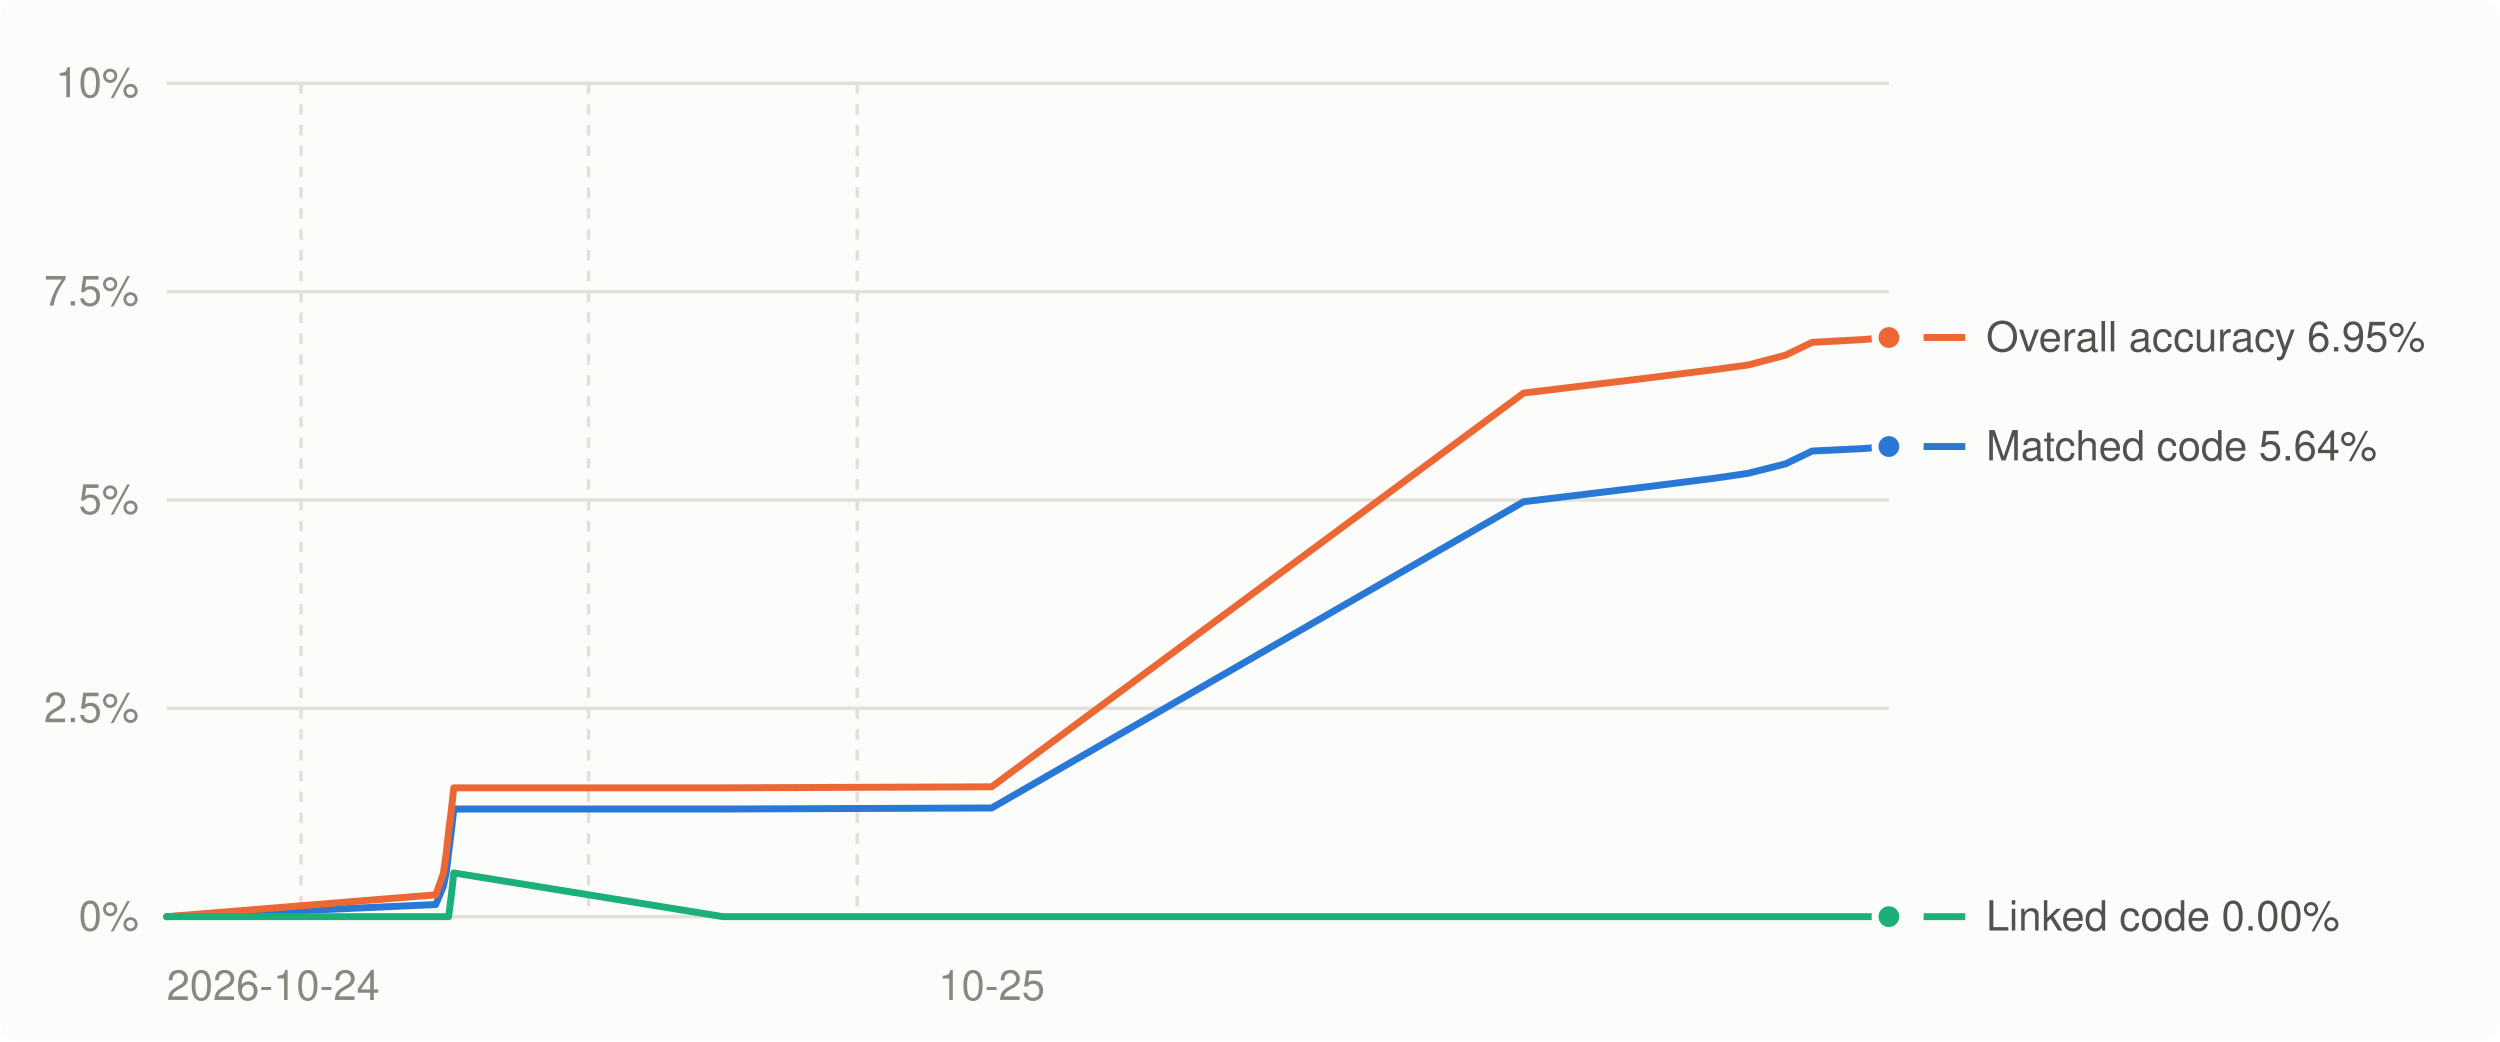
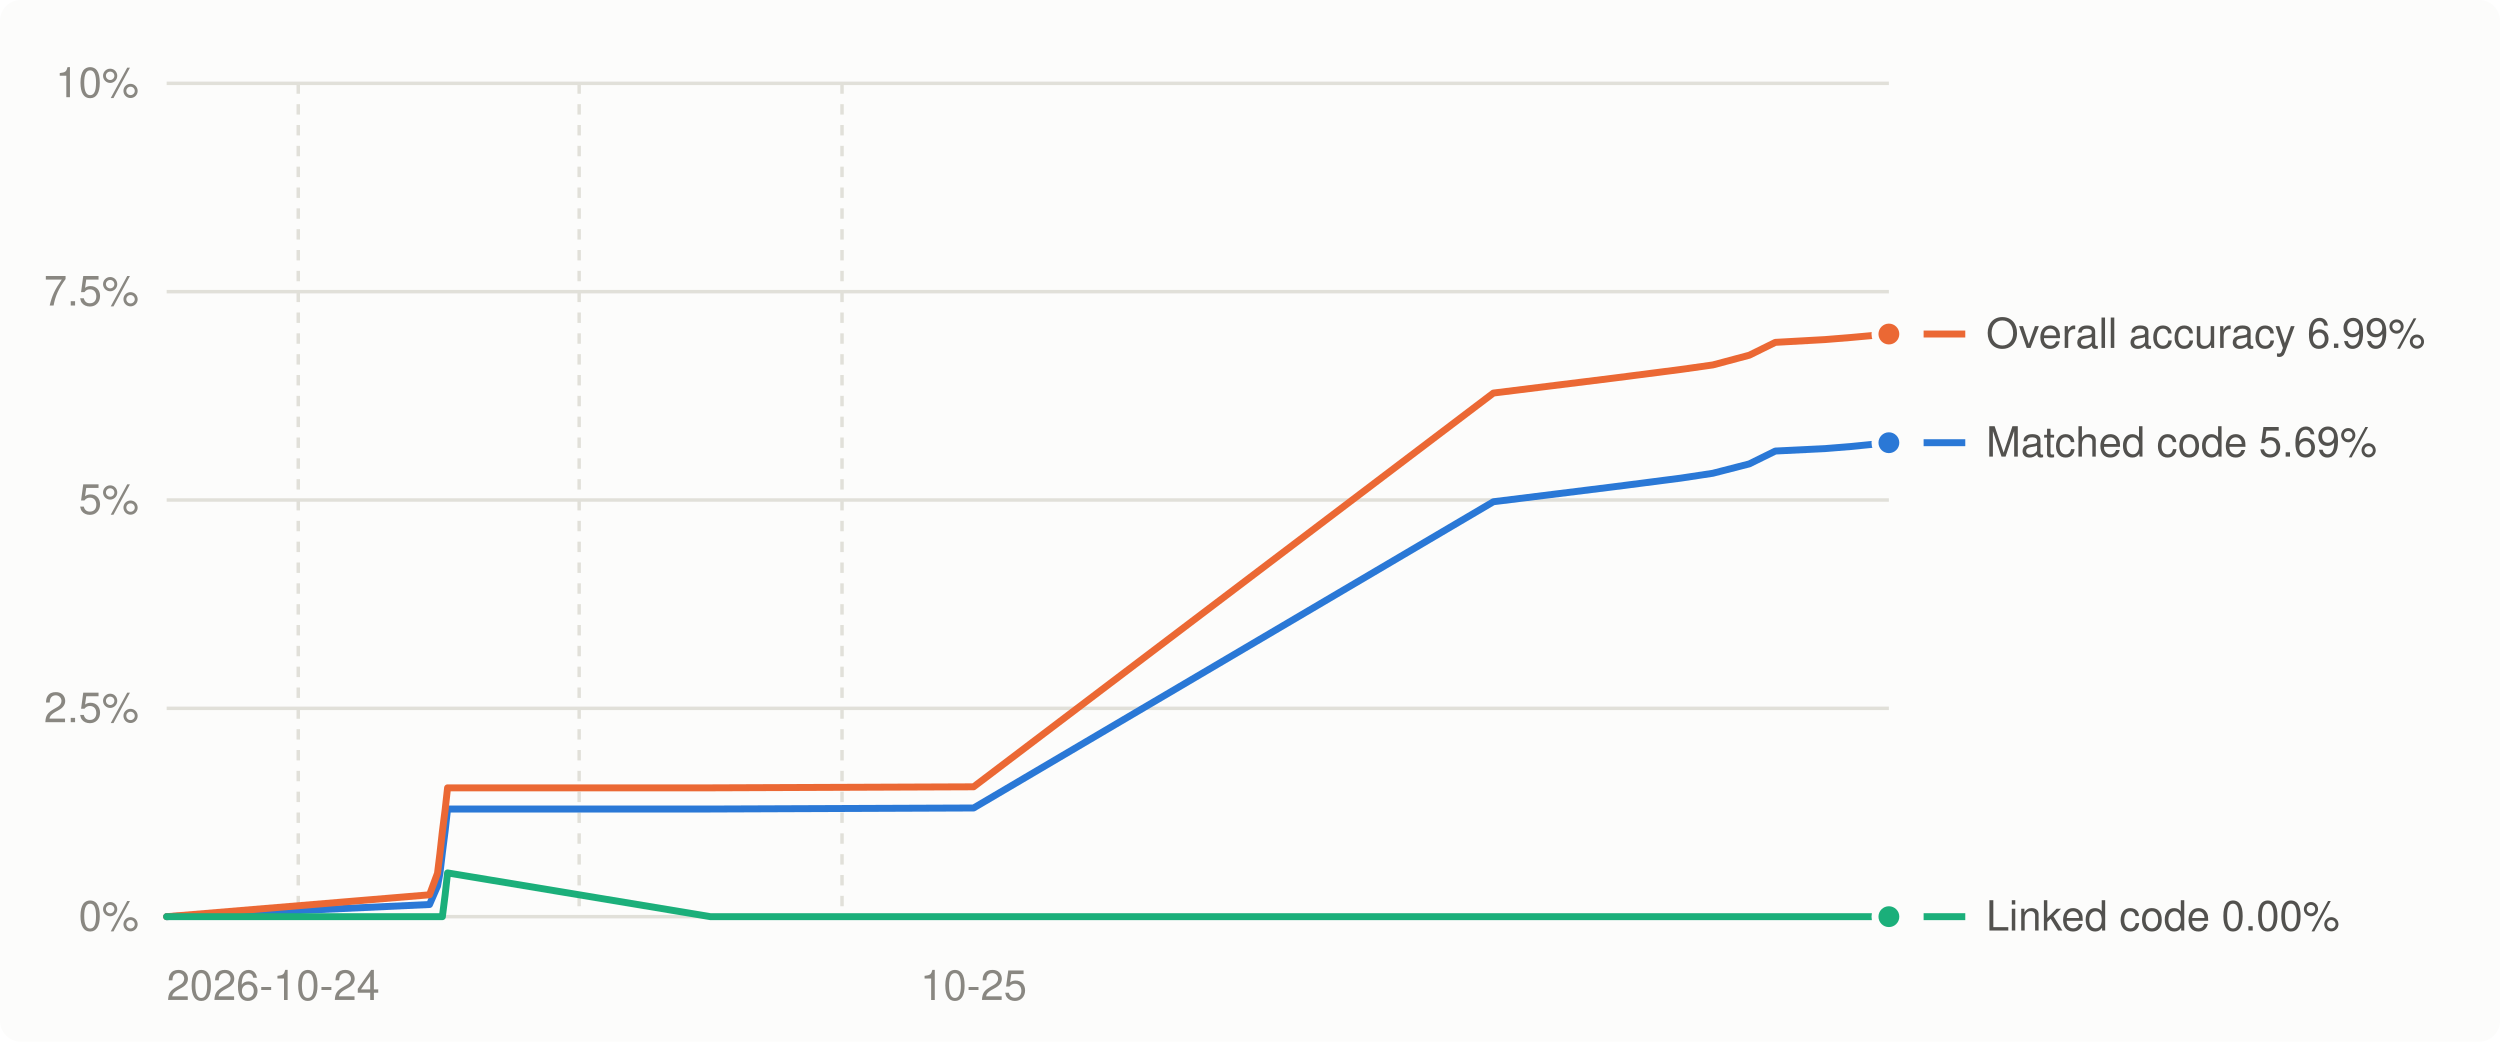
<svg xmlns="http://www.w3.org/2000/svg" viewBox="0 0 720 300" width="720" height="300" role="img" aria-label="Decompilation progress over time (USA)">
  <style>
.bg{fill:#fcfcfb}.grid{stroke:#e1e0d9}.muted{fill:#898781}.lbl{fill:#52514e}.ln0{stroke:#2a78d6}.dot0{fill:#2a78d6;stroke:#fcfcfb}.ln1{stroke:#eb6834}.dot1{fill:#eb6834;stroke:#fcfcfb}.ln2{stroke:#1baf7a}.dot2{fill:#1baf7a;stroke:#fcfcfb}
@media (prefers-color-scheme: dark){.bg{fill:#1a1a19}.grid{stroke:#2c2c2a}.muted{fill:#898781}.lbl{fill:#c3c2b7}.ln0{stroke:#3987e5}.dot0{fill:#3987e5;stroke:#1a1a19}.ln1{stroke:#d95926}.dot1{fill:#d95926;stroke:#1a1a19}.ln2{stroke:#199e70}.dot2{fill:#199e70;stroke:#1a1a19}}
text{font:12px -apple-system,BlinkMacSystemFont,'Segoe UI',Helvetica,Arial,sans-serif}
</style>
  <rect class="bg" width="720" height="300" rx="6" />
  <line x1="48" x2="544" y1="264.0" y2="264.0" class="grid" stroke-width="1" />
  <text x="40" y="268.0" class="muted" text-anchor="end">0%</text>
  <line x1="48" x2="544" y1="204.0" y2="204.0" class="grid" stroke-width="1" />
  <text x="40" y="208.0" class="muted" text-anchor="end">2.5%</text>
  <line x1="48" x2="544" y1="144.0" y2="144.0" class="grid" stroke-width="1" />
  <text x="40" y="148.0" class="muted" text-anchor="end">5%</text>
  <line x1="48" x2="544" y1="84.0" y2="84.0" class="grid" stroke-width="1" />
  <text x="40" y="88.0" class="muted" text-anchor="end">7.5%</text>
  <line x1="48" x2="544" y1="24.0" y2="24.0" class="grid" stroke-width="1" />
  <text x="40" y="28.0" class="muted" text-anchor="end">10%</text>
-   <line x1="86.7" x2="86.7" y1="24" y2="264" class="grid" stroke-width="1" stroke-dasharray="3 3" />
-   <line x1="169.5" x2="169.5" y1="24" y2="264" class="grid" stroke-width="1" stroke-dasharray="3 3" />
-   <line x1="246.9" x2="246.9" y1="24" y2="264" class="grid" stroke-width="1" stroke-dasharray="3 3" />
+   <line x1="85.9" x2="85.9" y1="24" y2="264" class="grid" stroke-width="1" stroke-dasharray="3 3" />
+   <line x1="166.8" x2="166.8" y1="24" y2="264" class="grid" stroke-width="1" stroke-dasharray="3 3" />
+   <line x1="242.5" x2="242.5" y1="24" y2="264" class="grid" stroke-width="1" stroke-dasharray="3 3" />
  <text class="muted" x="48.0" y="288" text-anchor="start">2026-10-24</text>
-   <text class="muted" x="285.6" y="288" text-anchor="middle">10-25</text>
-   <polyline points="48.0,264.0 125.5,260.5 127.7,255.2 128.5,251.5 129.2,245.6 130.0,239.3 130.7,233.0 208.2,233.0 285.6,232.7 438.8,144.5 474.2,140.2 494.0,137.7 503.5,136.3 514.2,133.6 521.9,129.9 536.4,129.2 544.0,128.6" fill="none" class="ln0" stroke-width="2" stroke-linejoin="round" stroke-linecap="round" />
-   <polyline points="48.0,264.0 125.5,257.7 127.7,251.5 128.5,245.8 129.2,239.5 130.0,233.2 130.7,226.9 208.2,226.9 285.6,226.6 438.8,113.2 474.2,108.9 494.0,106.4 503.5,105.1 514.2,102.3 521.9,98.6 536.4,97.8 544.0,97.2" fill="none" class="ln1" stroke-width="2" stroke-linejoin="round" stroke-linecap="round" />
-   <polyline points="48.0,264.0 125.5,264.0 127.7,264.0 128.5,264.0 129.2,264.0 130.0,257.7 130.7,251.4 208.2,264.0 285.6,264.0 438.8,264.0 474.2,264.0 494.0,264.0 503.5,264.0 514.2,264.0 521.9,264.0 536.4,264.0 544.0,264.0" fill="none" class="ln2" stroke-width="2" stroke-linejoin="round" stroke-linecap="round" />
-   <circle cx="544.0" cy="128.6" r="4" class="dot0" stroke-width="2" />
-   <circle cx="544.0" cy="97.2" r="4" class="dot1" stroke-width="2" />
+   <text class="muted" x="280.4" y="288" text-anchor="middle">10-25</text>
+   <polyline points="48.0,264.0 123.7,260.5 126.0,255.2 126.7,251.5 127.4,245.6 128.2,239.3 128.9,233.0 204.6,233.0 280.4,232.7 430.1,144.5 464.7,140.2 484.1,137.7 493.3,136.3 503.8,133.6 511.3,129.9 525.6,129.2 533.0,128.6 544.0,127.5" fill="none" class="ln0" stroke-width="2" stroke-linejoin="round" stroke-linecap="round" />
+   <polyline points="48.0,264.0 123.7,257.7 126.0,251.5 126.7,245.8 127.4,239.5 128.2,233.2 128.9,226.9 204.6,226.9 280.4,226.6 430.1,113.2 464.7,108.9 484.1,106.4 493.3,105.1 503.8,102.3 511.3,98.6 525.6,97.8 533.0,97.2 544.0,96.2" fill="none" class="ln1" stroke-width="2" stroke-linejoin="round" stroke-linecap="round" />
+   <polyline points="48.0,264.0 123.7,264.0 126.0,264.0 126.7,264.0 127.4,264.0 128.2,257.7 128.9,251.4 204.6,264.0 280.4,264.0 430.1,264.0 464.7,264.0 484.1,264.0 493.3,264.0 503.8,264.0 511.3,264.0 525.6,264.0 533.0,264.0 544.0,264.0" fill="none" class="ln2" stroke-width="2" stroke-linejoin="round" stroke-linecap="round" />
+   <circle cx="544.0" cy="127.5" r="4" class="dot0" stroke-width="2" />
+   <circle cx="544.0" cy="96.2" r="4" class="dot1" stroke-width="2" />
  <circle cx="544.0" cy="264.0" r="4" class="dot2" stroke-width="2" />
  <line x1="554" x2="566" y1="264.0" y2="264.0" class="ln2" stroke-width="2" />
  <text class="lbl" x="572" y="268.0">Linked code 0.00%</text>
-   <line x1="554" x2="566" y1="128.6" y2="128.6" class="ln0" stroke-width="2" />
-   <text class="lbl" x="572" y="132.6">Matched code 5.64%</text>
-   <line x1="554" x2="566" y1="97.2" y2="97.2" class="ln1" stroke-width="2" />
-   <text class="lbl" x="572" y="101.2">Overall accuracy 6.95%</text>
+   <line x1="554" x2="566" y1="127.5" y2="127.5" class="ln0" stroke-width="2" />
+   <text class="lbl" x="572" y="131.5">Matched code 5.69%</text>
+   <line x1="554" x2="566" y1="96.2" y2="96.2" class="ln1" stroke-width="2" />
+   <text class="lbl" x="572" y="100.2">Overall accuracy 6.99%</text>
</svg>
